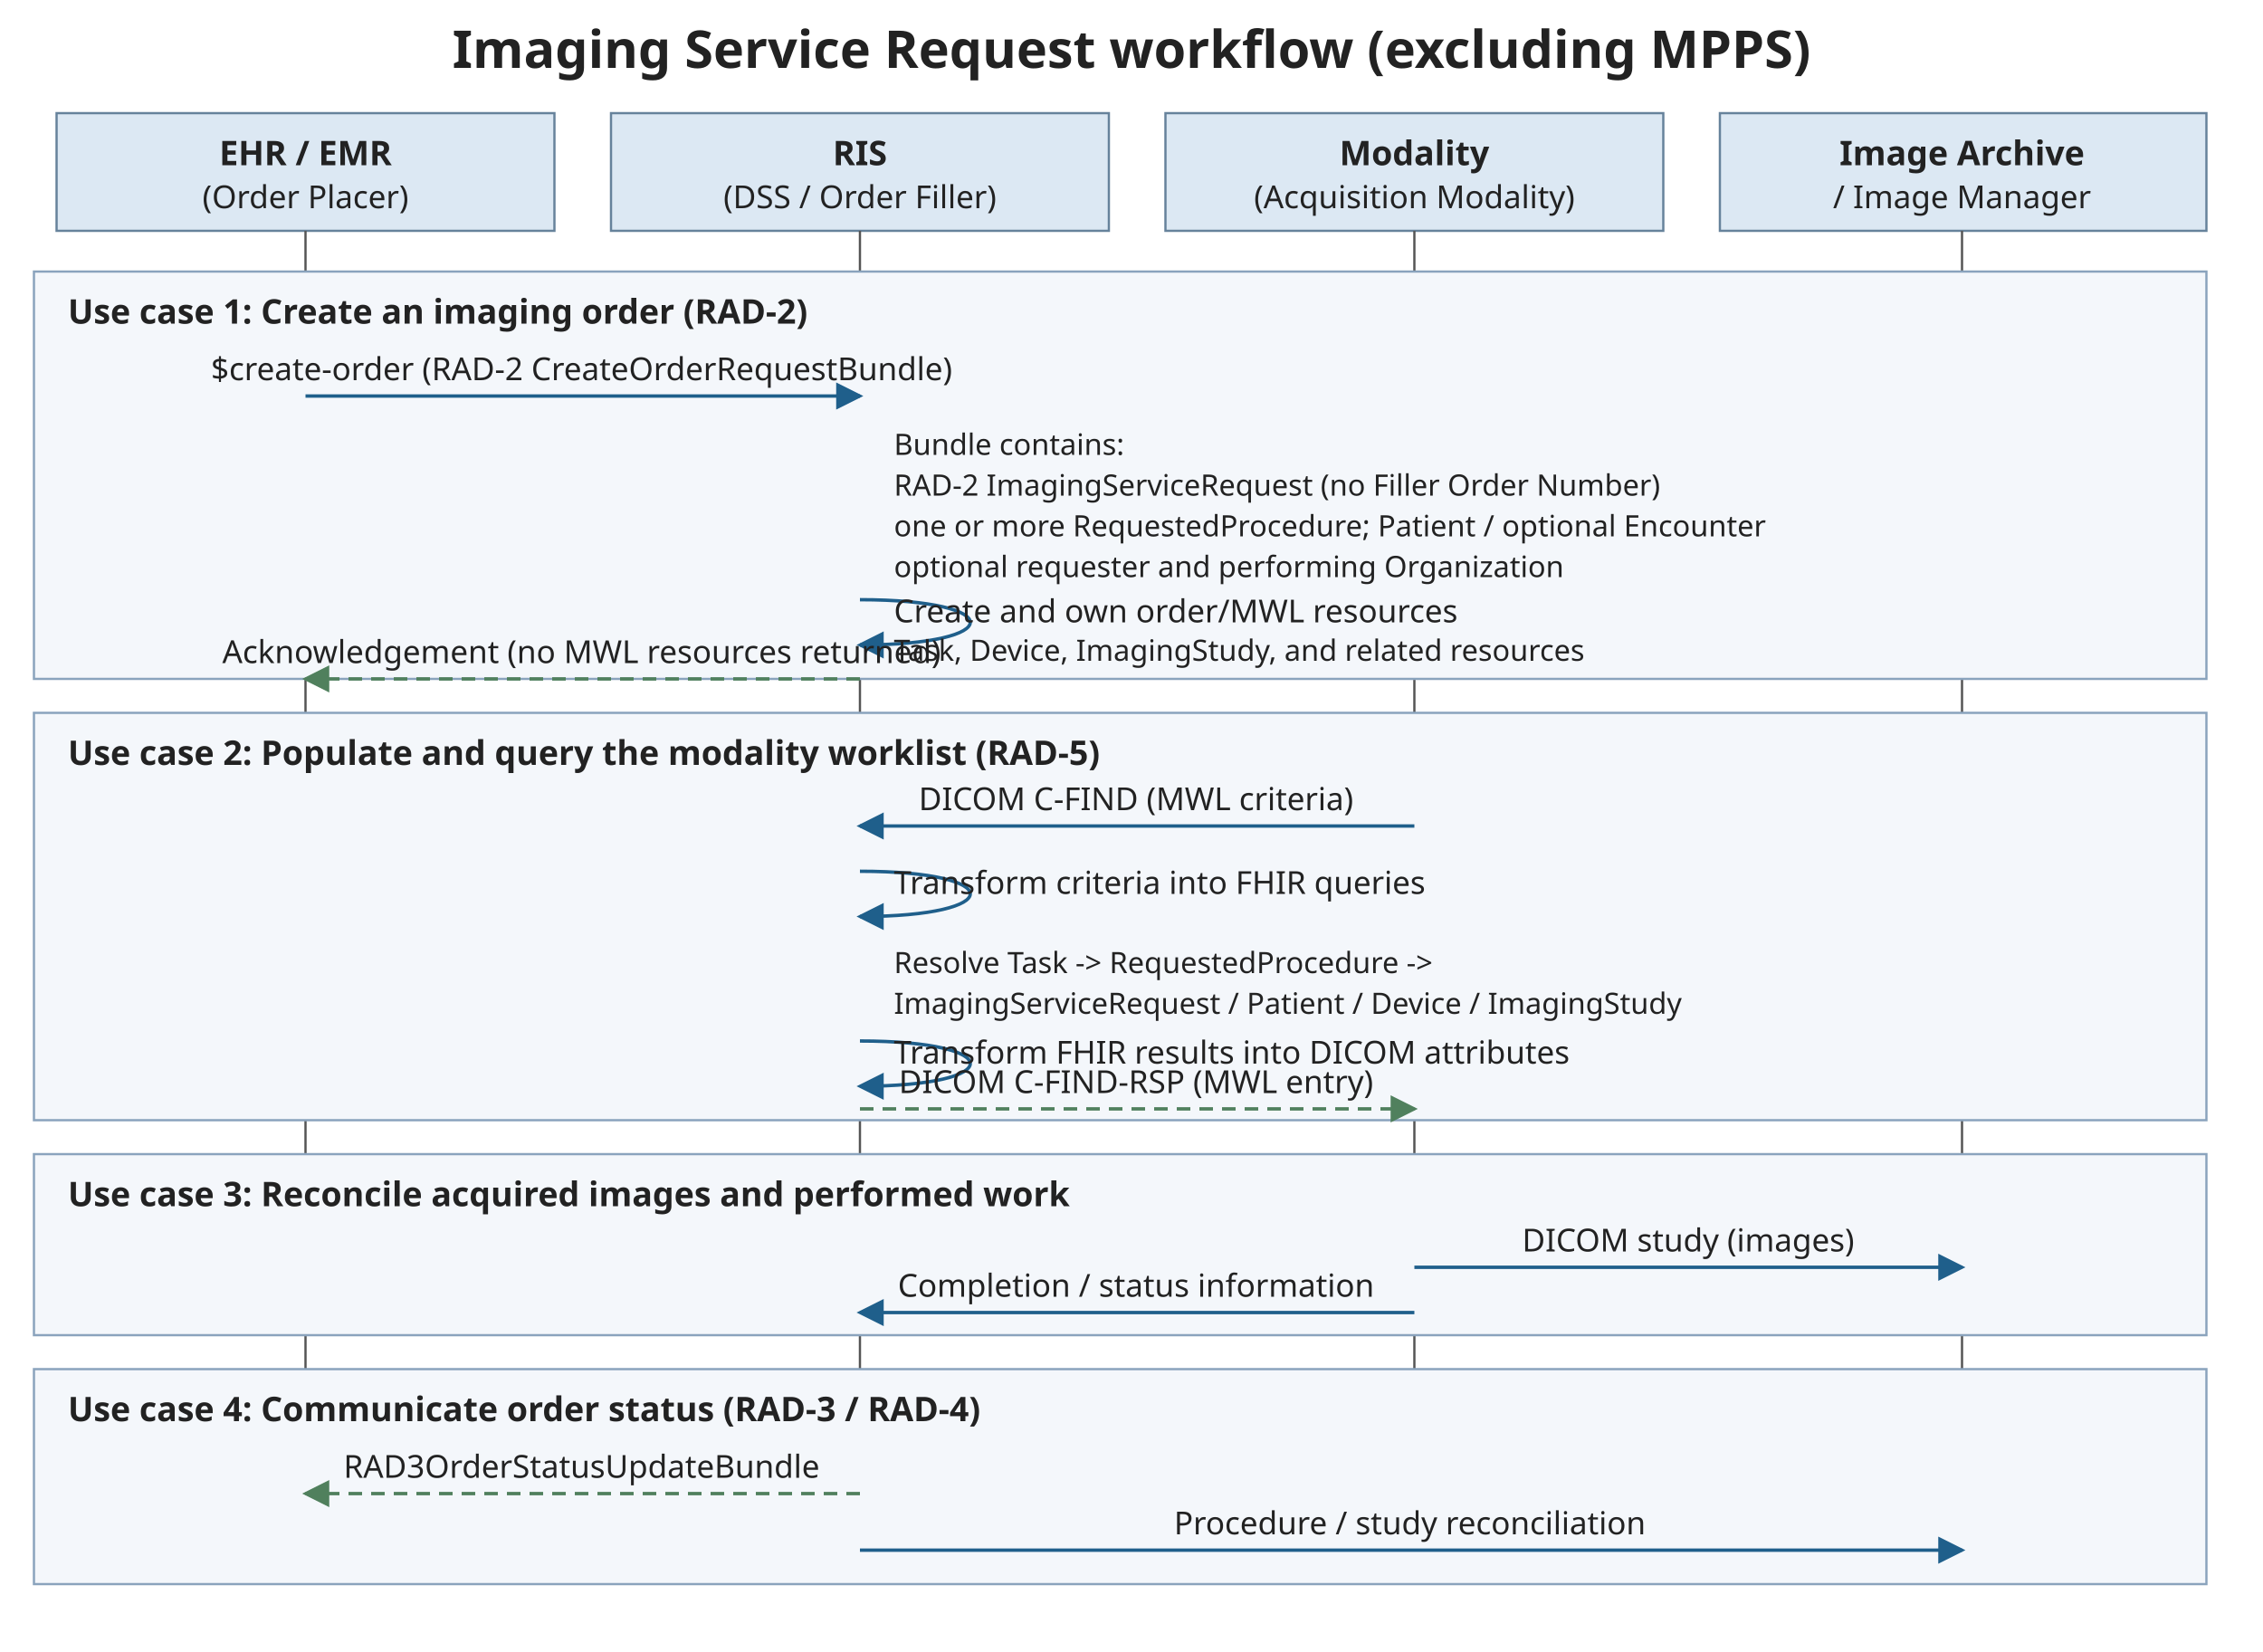
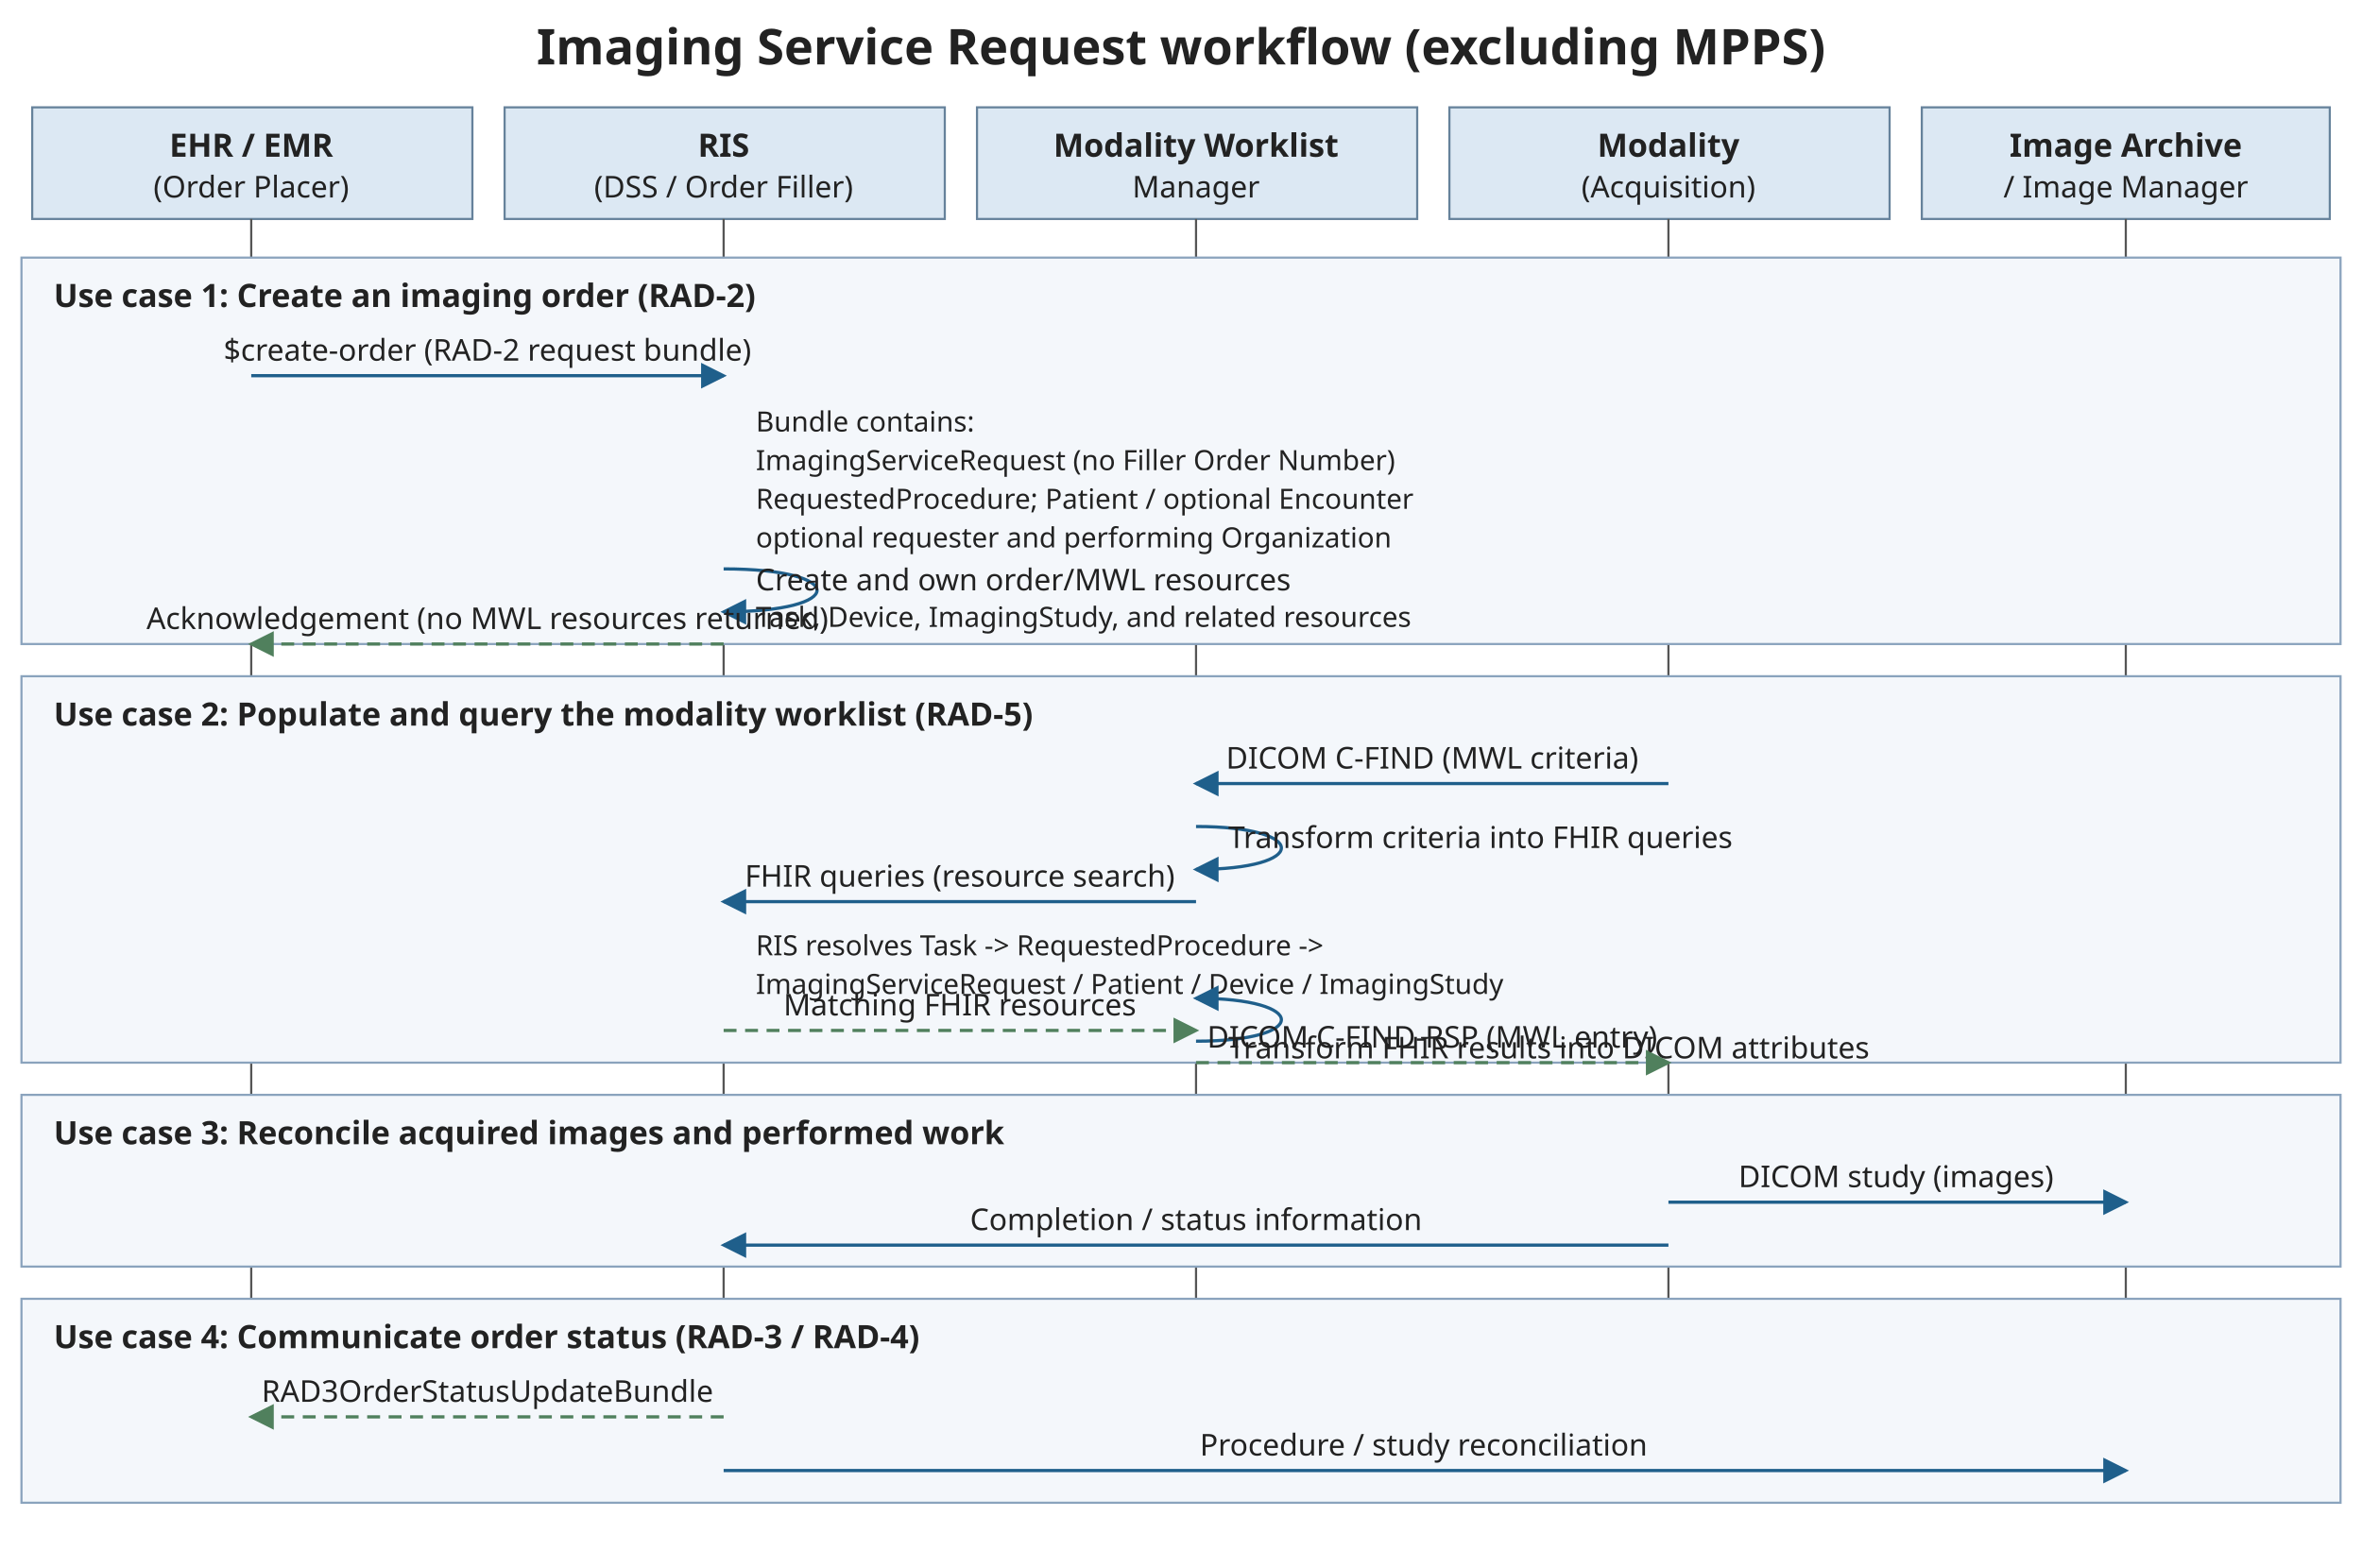
- <svg xmlns="http://www.w3.org/2000/svg" width="1000" height="730" viewBox="0 0 1000 730" role="img" aria-labelledby="title desc">
+ <svg xmlns="http://www.w3.org/2000/svg" width="1100" height="730" viewBox="0 0 1100 730" role="img" aria-labelledby="title desc">
  <style>
    text{font-family:sans-serif;fill:#222}.title{font-size:23px;font-weight:bold}.actor,.group-title{font-size:15px;font-weight:bold}.label{font-size:14px}.note{font-size:13px}.box{fill:#dce8f3;stroke:#66829b}.group{fill:#f4f7fb;stroke:#8aa3bd}.life{stroke:#555}.msg{stroke:#1f5f8b;stroke-width:1.5;marker-end:url(#a)}.ret{stroke:#50805d;stroke-width:1.5;stroke-dasharray:6 4;marker-end:url(#g)}
  </style>
  <defs>
    <marker id="a" markerWidth="8" markerHeight="8" refX="7" refY="4" orient="auto">
      <path d="M0,0 8,4 0,8z" fill="#1f5f8b" />
    </marker>
    <marker id="g" markerWidth="8" markerHeight="8" refX="7" refY="4" orient="auto">
      <path d="M0,0 8,4 0,8z" fill="#50805d" />
    </marker>
  </defs>
-   <text x="500" y="30" text-anchor="middle" class="title">Imaging Service Request workflow (excluding MPPS)</text>
+   <text x="550" y="30" text-anchor="middle" class="title">Imaging Service Request workflow (excluding MPPS)</text>
  <g class="box">
-     <rect x="25" y="50" width="220" height="52" />
-     <rect x="270" y="50" width="220" height="52" />
-     <rect x="515" y="50" width="220" height="52" />
-     <rect x="760" y="50" width="215" height="52" />
+     <rect x="15" y="50" width="205" height="52" />
+     <rect x="235" y="50" width="205" height="52" />
+     <rect x="455" y="50" width="205" height="52" />
+     <rect x="675" y="50" width="205" height="52" />
+     <rect x="895" y="50" width="190" height="52" />
  </g>
-   <text x="135" y="73" text-anchor="middle" class="actor">EHR / EMR</text>
-   <text x="135" y="92" text-anchor="middle" class="label">(Order Placer)</text>
-   <text x="380" y="73" text-anchor="middle" class="actor">RIS</text>
-   <text x="380" y="92" text-anchor="middle" class="label">(DSS / Order Filler)</text>
-   <text x="625" y="73" text-anchor="middle" class="actor">Modality</text>
-   <text x="625" y="92" text-anchor="middle" class="label">(Acquisition Modality)</text>
-   <text x="867" y="73" text-anchor="middle" class="actor">Image Archive</text>
-   <text x="867" y="92" text-anchor="middle" class="label">/ Image Manager</text>
-   <path d="M135 102V700 M380 102V700 M625 102V700 M867 102V700" class="life" />
-   <rect x="15" y="120" width="960" height="180" class="group" />
-   <text x="30" y="143" class="group-title">Use case 1: Create an imaging order (RAD-2)</text>
-   <line x1="135" y1="175" x2="380" y2="175" class="msg" />
-   <text x="257" y="168" text-anchor="middle" class="label">$create-order (RAD-2 CreateOrderRequestBundle)</text>
-   <text x="395" y="201" class="note">Bundle contains:</text>
-   <text x="395" y="219" class="note">RAD-2 ImagingServiceRequest (no Filler Order Number)</text>
-   <text x="395" y="237" class="note">one or more RequestedProcedure; Patient / optional Encounter</text>
-   <text x="395" y="255" class="note">optional requester and performing Organization</text>
-   <path d="M380 265 C445 265,445 285,380 285" fill="none" class="msg" />
-   <text x="395" y="275" class="label">Create and own order/MWL resources</text>
-   <text x="395" y="292" class="note">Task, Device, ImagingStudy, and related resources</text>
-   <line x1="380" y1="300" x2="135" y2="300" class="ret" />
-   <text x="257" y="293" text-anchor="middle" class="label">Acknowledgement (no MWL resources returned)</text>
-   <rect x="15" y="315" width="960" height="180" class="group" />
-   <text x="30" y="338" class="group-title">Use case 2: Populate and query the modality worklist (RAD-5)</text>
-   <line x1="625" y1="365" x2="380" y2="365" class="msg" />
-   <text x="502" y="358" text-anchor="middle" class="label">DICOM C-FIND (MWL criteria)</text>
-   <path d="M380 385 C445 385,445 405,380 405" fill="none" class="msg" />
-   <text x="395" y="395" class="label">Transform criteria into FHIR queries</text>
-   <text x="395" y="430" class="note">Resolve Task -&gt; RequestedProcedure -&gt;</text>
-   <text x="395" y="448" class="note">ImagingServiceRequest / Patient / Device / ImagingStudy</text>
-   <path d="M380 460 C445 460,445 480,380 480" fill="none" class="msg" />
-   <text x="395" y="470" class="label">Transform FHIR results into DICOM attributes</text>
-   <line x1="380" y1="490" x2="625" y2="490" class="ret" />
-   <text x="502" y="483" text-anchor="middle" class="label">DICOM C-FIND-RSP (MWL entry)</text>
-   <rect x="15" y="510" width="960" height="80" class="group" />
-   <text x="30" y="533" class="group-title">Use case 3: Reconcile acquired images and performed work</text>
-   <line x1="625" y1="560" x2="867" y2="560" class="msg" />
-   <text x="746" y="553" text-anchor="middle" class="label">DICOM study (images)</text>
-   <line x1="625" y1="580" x2="380" y2="580" class="msg" />
-   <text x="502" y="573" text-anchor="middle" class="label">Completion / status information</text>
-   <rect x="15" y="605" width="960" height="95" class="group" />
-   <text x="30" y="628" class="group-title">Use case 4: Communicate order status (RAD-3 / RAD-4)</text>
-   <line x1="380" y1="660" x2="135" y2="660" class="ret" />
-   <text x="257" y="653" text-anchor="middle" class="label">RAD3OrderStatusUpdateBundle</text>
-   <line x1="380" y1="685" x2="867" y2="685" class="msg" />
-   <text x="623" y="678" text-anchor="middle" class="label">Procedure / study reconciliation</text>
+   <text x="117" y="73" text-anchor="middle" class="actor">EHR / EMR</text>
+   <text x="117" y="92" text-anchor="middle" class="label">(Order Placer)</text>
+   <text x="337" y="73" text-anchor="middle" class="actor">RIS</text>
+   <text x="337" y="92" text-anchor="middle" class="label">(DSS / Order Filler)</text>
+   <text x="557" y="73" text-anchor="middle" class="actor">Modality Worklist</text>
+   <text x="557" y="92" text-anchor="middle" class="label">Manager</text>
+   <text x="777" y="73" text-anchor="middle" class="actor">Modality</text>
+   <text x="777" y="92" text-anchor="middle" class="label">(Acquisition)</text>
+   <text x="990" y="73" text-anchor="middle" class="actor">Image Archive</text>
+   <text x="990" y="92" text-anchor="middle" class="label">/ Image Manager</text>
+   <path d="M117 102V700 M337 102V700 M557 102V700 M777 102V700 M990 102V700" class="life" />
+   <rect x="10" y="120" width="1080" height="180" class="group" />
+   <text x="25" y="143" class="group-title">Use case 1: Create an imaging order (RAD-2)</text>
+   <line x1="117" y1="175" x2="337" y2="175" class="msg" />
+   <text x="227" y="168" text-anchor="middle" class="label">$create-order (RAD-2 request bundle)</text>
+   <text x="352" y="201" class="note">Bundle contains:</text>
+   <text x="352" y="219" class="note">ImagingServiceRequest (no Filler Order Number)</text>
+   <text x="352" y="237" class="note">RequestedProcedure; Patient / optional Encounter</text>
+   <text x="352" y="255" class="note">optional requester and performing Organization</text>
+   <path d="M337 265 C395 265,395 285,337 285" fill="none" class="msg" />
+   <text x="352" y="275" class="label">Create and own order/MWL resources</text>
+   <text x="352" y="292" class="note">Task, Device, ImagingStudy, and related resources</text>
+   <line x1="337" y1="300" x2="117" y2="300" class="ret" />
+   <text x="227" y="293" text-anchor="middle" class="label">Acknowledgement (no MWL resources returned)</text>
+   <rect x="10" y="315" width="1080" height="180" class="group" />
+   <text x="25" y="338" class="group-title">Use case 2: Populate and query the modality worklist (RAD-5)</text>
+   <line x1="777" y1="365" x2="557" y2="365" class="msg" />
+   <text x="667" y="358" text-anchor="middle" class="label">DICOM C-FIND (MWL criteria)</text>
+   <path d="M557 385 C610 385,610 405,557 405" fill="none" class="msg" />
+   <text x="572" y="395" class="label">Transform criteria into FHIR queries</text>
+   <line x1="557" y1="420" x2="337" y2="420" class="msg" />
+   <text x="447" y="413" text-anchor="middle" class="label">FHIR queries (resource search)</text>
+   <text x="352" y="445" class="note">RIS resolves Task -&gt; RequestedProcedure -&gt;</text>
+   <text x="352" y="463" class="note">ImagingServiceRequest / Patient / Device / ImagingStudy</text>
+   <line x1="337" y1="480" x2="557" y2="480" class="ret" />
+   <text x="447" y="473" text-anchor="middle" class="label">Matching FHIR resources</text>
+   <path d="M557 485 C610 485,610 465,557 465" fill="none" class="msg" />
+   <text x="572" y="493" class="label">Transform FHIR results into DICOM attributes</text>
+   <line x1="557" y1="495" x2="777" y2="495" class="ret" />
+   <text x="667" y="488" text-anchor="middle" class="label">DICOM C-FIND-RSP (MWL entry)</text>
+   <rect x="10" y="510" width="1080" height="80" class="group" />
+   <text x="25" y="533" class="group-title">Use case 3: Reconcile acquired images and performed work</text>
+   <line x1="777" y1="560" x2="990" y2="560" class="msg" />
+   <text x="883" y="553" text-anchor="middle" class="label">DICOM study (images)</text>
+   <line x1="777" y1="580" x2="337" y2="580" class="msg" />
+   <text x="557" y="573" text-anchor="middle" class="label">Completion / status information</text>
+   <rect x="10" y="605" width="1080" height="95" class="group" />
+   <text x="25" y="628" class="group-title">Use case 4: Communicate order status (RAD-3 / RAD-4)</text>
+   <line x1="337" y1="660" x2="117" y2="660" class="ret" />
+   <text x="227" y="653" text-anchor="middle" class="label">RAD3OrderStatusUpdateBundle</text>
+   <line x1="337" y1="685" x2="990" y2="685" class="msg" />
+   <text x="663" y="678" text-anchor="middle" class="label">Procedure / study reconciliation</text>
</svg>
